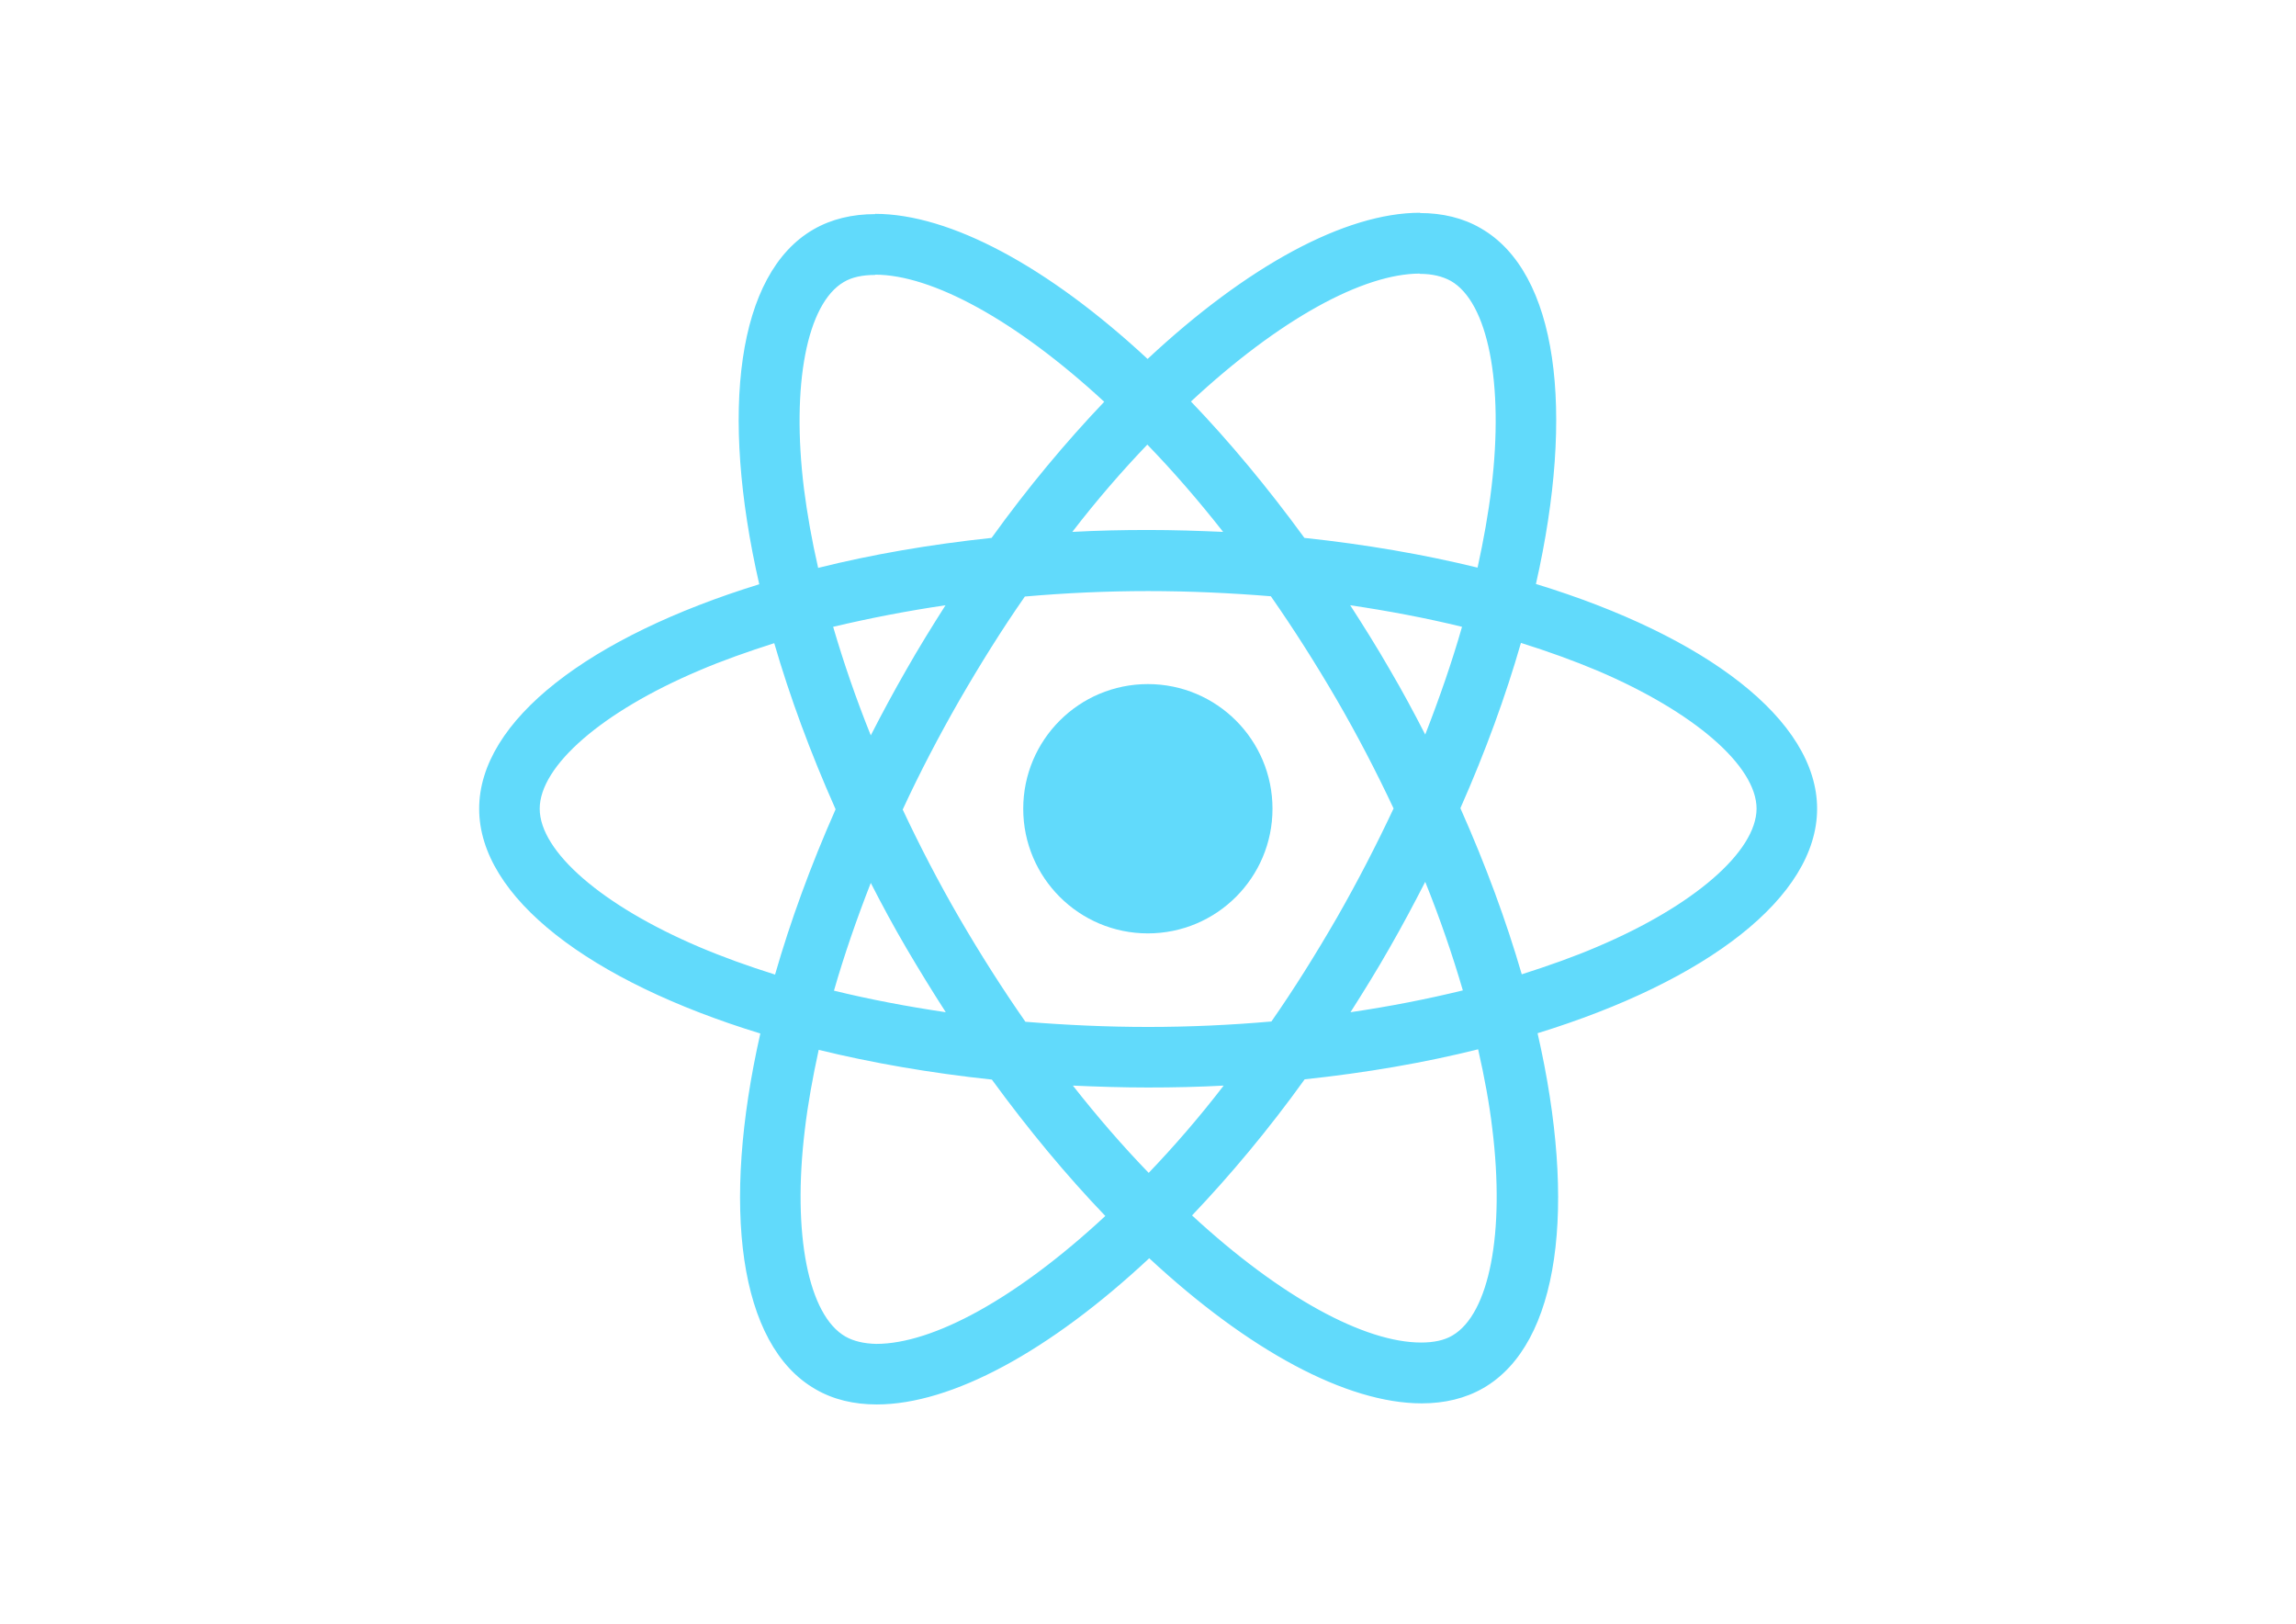
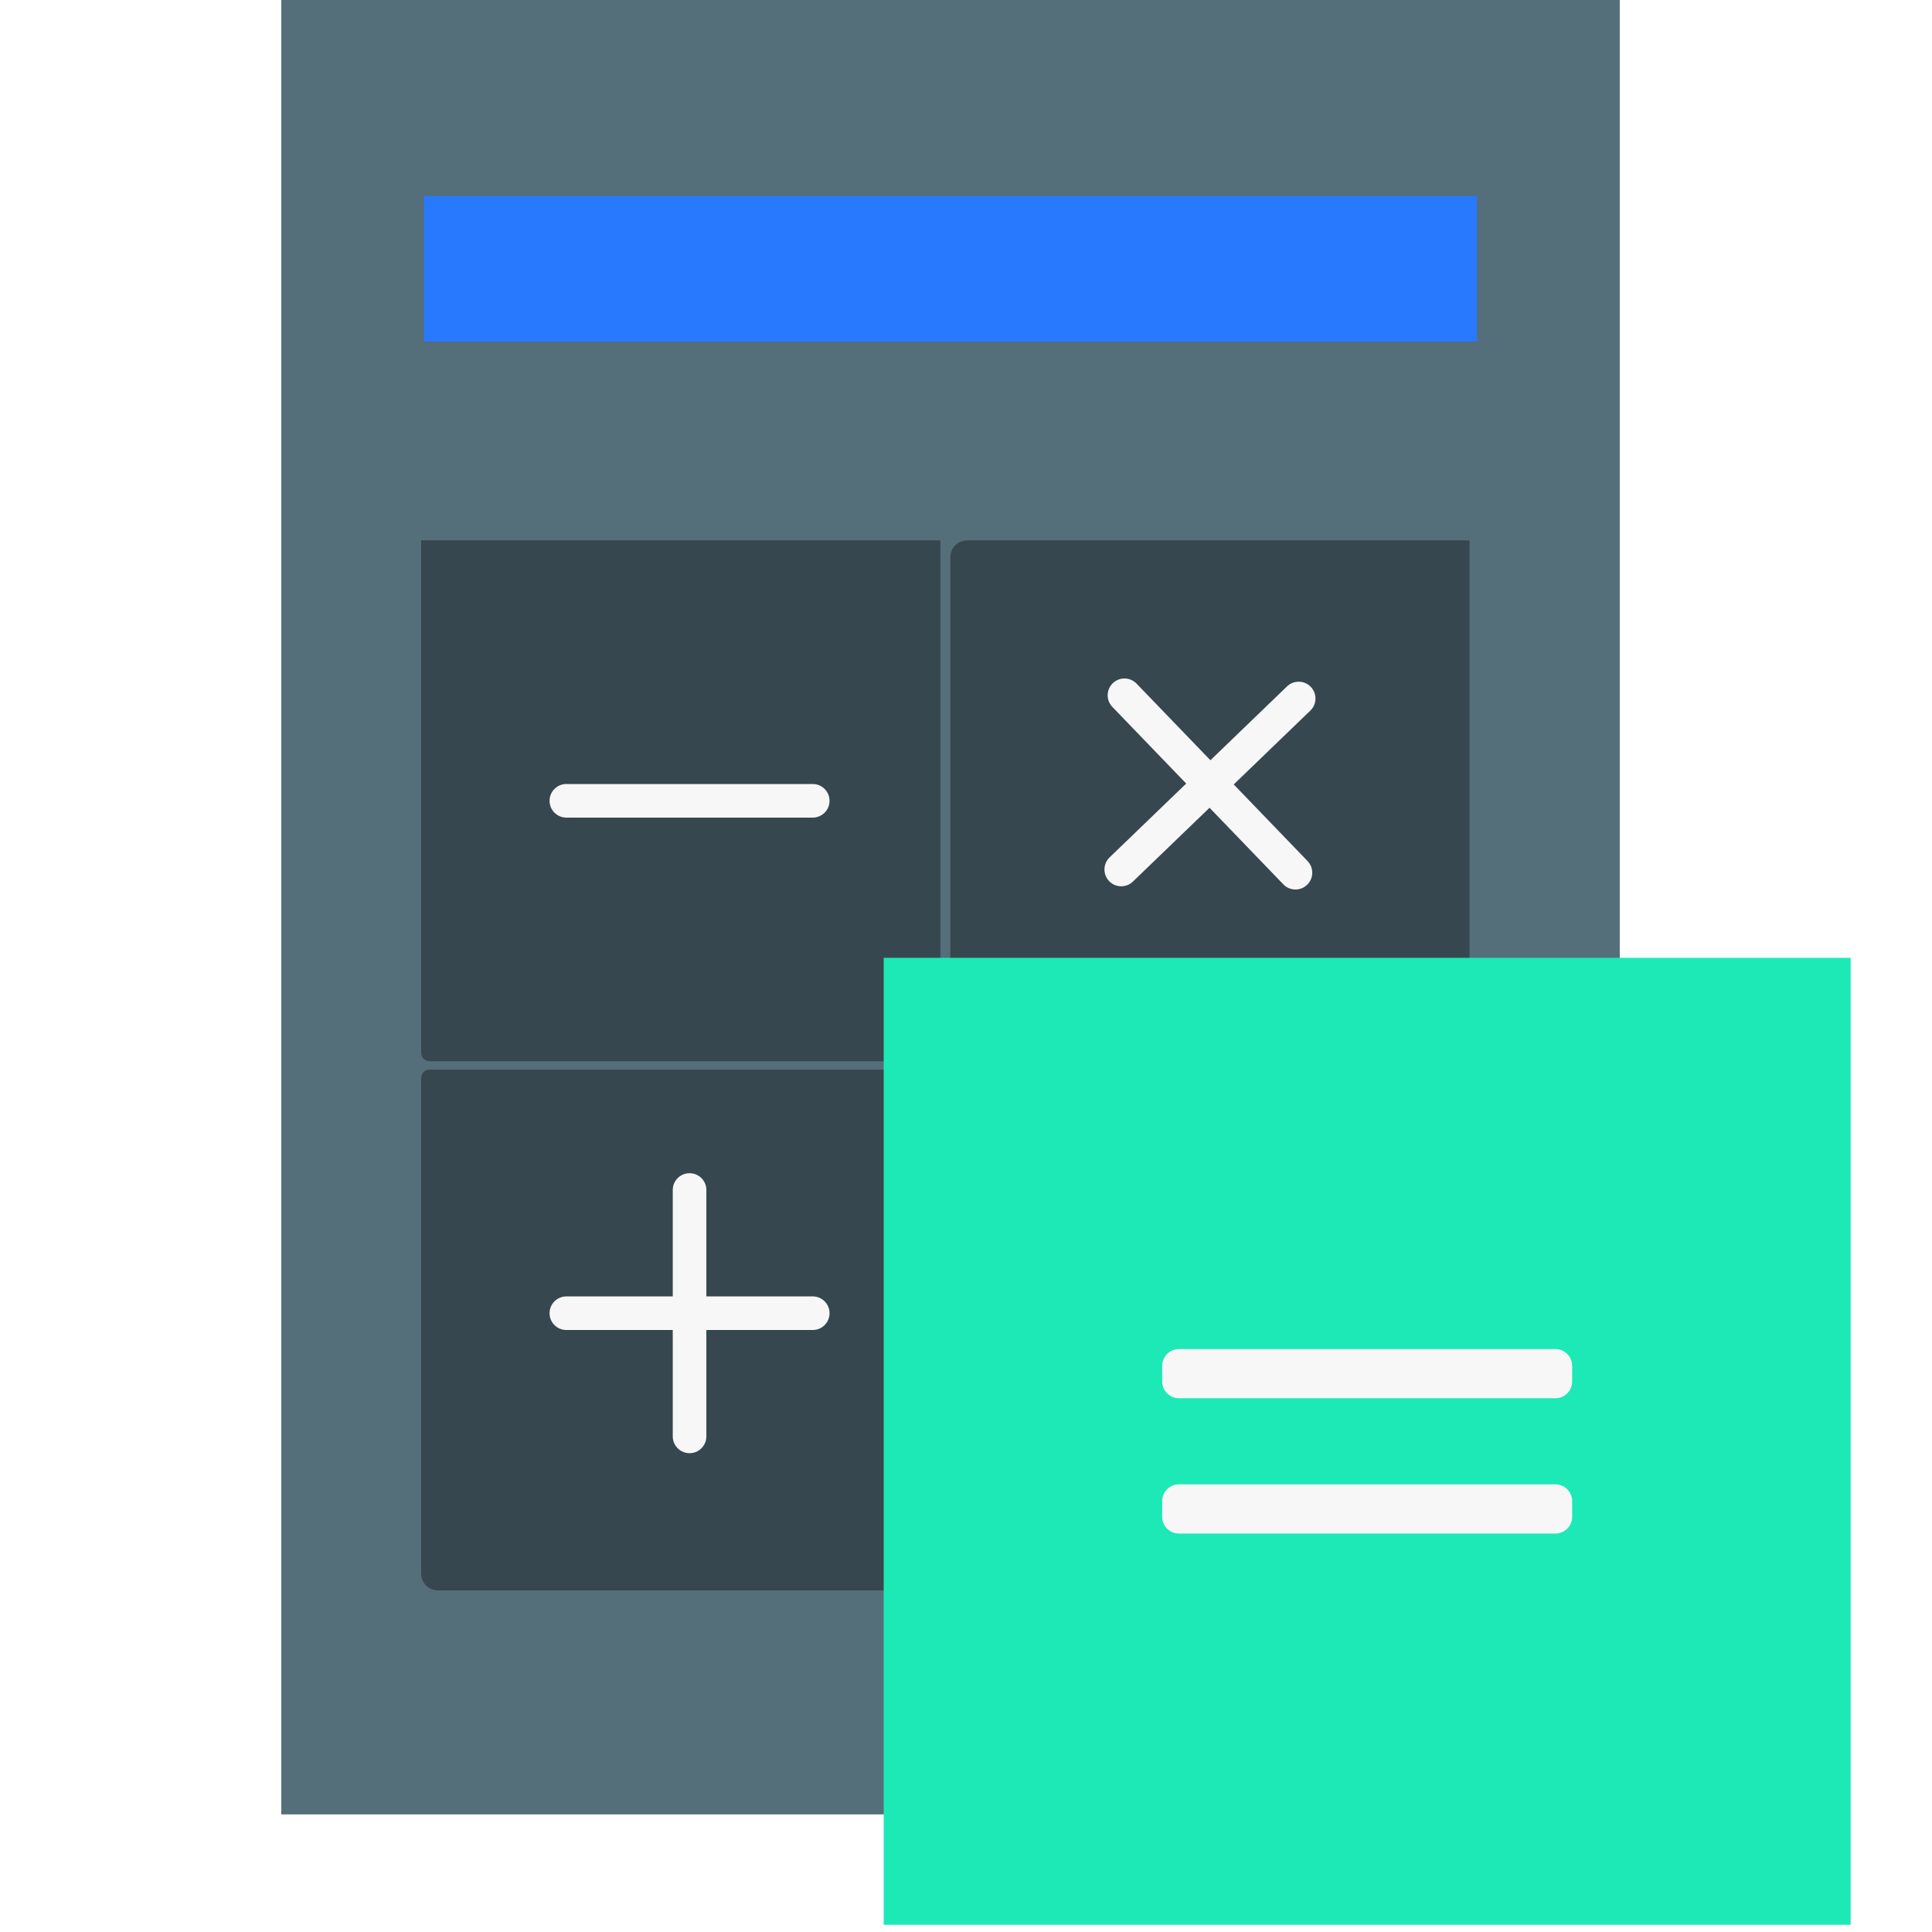
- <svg xmlns="http://www.w3.org/2000/svg" viewBox="0 0 841.9 595.3">
-   <g fill="#61DAFB">
-     <path d="M666.3 296.5c0-32.5-40.7-63.3-103.1-82.4 14.4-63.6 8-114.2-20.2-130.4-6.5-3.8-14.1-5.6-22.4-5.6v22.3c4.6 0 8.3.9 11.4 2.6 13.6 7.8 19.5 37.5 14.9 75.7-1.1 9.4-2.9 19.3-5.1 29.4-19.6-4.8-41-8.5-63.5-10.9-13.5-18.5-27.5-35.3-41.6-50 32.6-30.3 63.2-46.9 84-46.9V78c-27.5 0-63.5 19.6-99.9 53.6-36.4-33.8-72.4-53.2-99.9-53.2v22.3c20.7 0 51.4 16.5 84 46.6-14 14.7-28 31.4-41.3 49.9-22.6 2.4-44 6.1-63.6 11-2.3-10-4-19.7-5.2-29-4.7-38.2 1.1-67.9 14.6-75.8 3-1.8 6.9-2.6 11.5-2.6V78.5c-8.4 0-16 1.8-22.6 5.6-28.1 16.2-34.4 66.7-19.9 130.1-62.2 19.2-102.7 49.9-102.7 82.3 0 32.5 40.7 63.3 103.1 82.4-14.4 63.6-8 114.2 20.2 130.4 6.5 3.8 14.1 5.6 22.5 5.6 27.5 0 63.5-19.6 99.9-53.6 36.4 33.8 72.4 53.2 99.9 53.2 8.4 0 16-1.8 22.6-5.6 28.1-16.2 34.4-66.7 19.9-130.1 62-19.1 102.5-49.9 102.5-82.3zm-130.2-66.7c-3.7 12.9-8.3 26.2-13.5 39.5-4.1-8-8.4-16-13.1-24-4.6-8-9.5-15.8-14.4-23.4 14.2 2.1 27.9 4.7 41 7.9zm-45.8 106.5c-7.8 13.5-15.8 26.3-24.1 38.2-14.9 1.3-30 2-45.2 2-15.1 0-30.2-.7-45-1.9-8.3-11.9-16.4-24.6-24.2-38-7.6-13.1-14.5-26.4-20.8-39.8 6.2-13.4 13.2-26.8 20.7-39.9 7.8-13.5 15.8-26.3 24.1-38.2 14.9-1.3 30-2 45.2-2 15.1 0 30.2.7 45 1.9 8.3 11.9 16.4 24.6 24.2 38 7.6 13.1 14.5 26.4 20.8 39.8-6.3 13.4-13.2 26.8-20.7 39.9zm32.3-13c5.4 13.4 10 26.8 13.8 39.8-13.1 3.2-26.9 5.9-41.2 8 4.9-7.7 9.8-15.6 14.4-23.7 4.6-8 8.9-16.1 13-24.1zM421.2 430c-9.3-9.6-18.6-20.3-27.8-32 9 .4 18.2.7 27.5.7 9.4 0 18.7-.2 27.8-.7-9 11.7-18.3 22.4-27.5 32zm-74.4-58.9c-14.2-2.1-27.9-4.7-41-7.9 3.7-12.9 8.3-26.2 13.5-39.5 4.1 8 8.4 16 13.1 24 4.7 8 9.5 15.8 14.4 23.4zM420.7 163c9.3 9.6 18.6 20.3 27.8 32-9-.4-18.2-.7-27.5-.7-9.4 0-18.7.2-27.8.7 9-11.7 18.3-22.4 27.5-32zm-74 58.9c-4.9 7.7-9.8 15.6-14.4 23.7-4.6 8-8.9 16-13 24-5.4-13.4-10-26.8-13.8-39.8 13.1-3.1 26.9-5.8 41.2-7.9zm-90.5 125.2c-35.4-15.1-58.3-34.9-58.3-50.6 0-15.7 22.9-35.6 58.3-50.6 8.6-3.7 18-7 27.7-10.1 5.7 19.6 13.2 40 22.5 60.9-9.2 20.8-16.6 41.1-22.2 60.6-9.9-3.1-19.3-6.5-28-10.2zM310 490c-13.6-7.8-19.5-37.5-14.9-75.7 1.1-9.4 2.9-19.3 5.1-29.4 19.6 4.8 41 8.5 63.5 10.9 13.5 18.5 27.5 35.3 41.6 50-32.6 30.3-63.2 46.9-84 46.9-4.5-.1-8.3-1-11.3-2.7zm237.2-76.2c4.7 38.2-1.1 67.9-14.6 75.8-3 1.8-6.9 2.6-11.5 2.6-20.7 0-51.4-16.5-84-46.6 14-14.7 28-31.4 41.3-49.9 22.6-2.4 44-6.1 63.6-11 2.3 10.1 4.1 19.8 5.2 29.1zm38.5-66.7c-8.6 3.7-18 7-27.7 10.1-5.7-19.6-13.2-40-22.5-60.9 9.2-20.8 16.6-41.1 22.2-60.6 9.9 3.1 19.3 6.5 28.1 10.2 35.4 15.1 58.3 34.9 58.3 50.6-.1 15.7-23 35.6-58.4 50.6zM320.8 78.4z" />
-     <circle cx="420.9" cy="296.5" r="45.7" />
-     <path d="M520.5 78.1z" />
+ <svg xmlns="http://www.w3.org/2000/svg" viewBox="0 0 230 230">
+   <path fill="#546E7A" d="M33.484 0h159.344v216H33.484z" />
+   <path fill="#37474F" d="M110.949 126.334h-59.81c-.552 0-1-.448-1-1v-61h61.81v61c0 .552-.448 1-1 1zm-1 63h-57.81c-1.105 0-2-.895-2-2v-59c0-.552.448-1 1-1h60.81v60c0 1.104-.896 2-2 2zm63-63h-57.81c-1.105 0-2-.895-2-2v-58c0-1.105.895-2 2-2h59.81v60c0 1.104-.896 2-2 2z" />
+   <path fill="#2979FF" d="M50.474 23.333h125.365v17.333H50.474z" />
+   <path fill="#F7F7F7" d="M96.757 97.334H67.423c-1.105 0-2-.895-2-2s.895-2 2-2h29.333c1.105 0 2 .895 2 2 .001 1.104-.895 2-1.999 2z" />
+   <g fill="#F7F7F7">
+     <path d="M96.757 158.334H67.423c-1.105 0-2-.895-2-2s.895-2 2-2h29.333c1.105 0 2 .895 2 2 .001 1.104-.895 2-1.999 2z" />
+     <path d="M84.09 141.667V171c0 1.105-.895 2-2 2s-2-.895-2-2v-29.333c0-1.105.895-2 2-2s2 .895 2 2z" />
  </g>
+   <g fill="#F7F7F7">
+     <path d="M152.781 105.282L132.426 84.16c-.766-.795-.743-2.061.052-2.828.795-.766 2.061-.743 2.828.052l20.355 21.122c.766.795.743 2.061-.052 2.828-.796.767-2.062.744-2.828-.052z" />
+     <path d="M155.992 84.596l-21.122 20.355c-.795.766-2.061.743-2.828-.052-.766-.795-.743-2.061.052-2.828l21.122-20.355c.795-.766 2.061-.743 2.828.052.767.796.744 2.062-.052 2.828z" />
+   </g>
+   <path fill="#1DE9B6" d="M105.202 114.027h115.113V229.14H105.202z" />
+   <path fill="#F7F7F7" d="M185.163 166.458h-44.809c-1.105 0-2-.895-2-2v-1.857c0-1.105.895-2 2-2h44.809c1.105 0 2 .895 2 2v1.857c0 1.105-.896 2-2 2zm0 16.107h-44.809c-1.105 0-2-.895-2-2v-1.857c0-1.105.895-2 2-2h44.809c1.105 0 2 .895 2 2v1.857c0 1.105-.896 2-2 2z" />
</svg>
